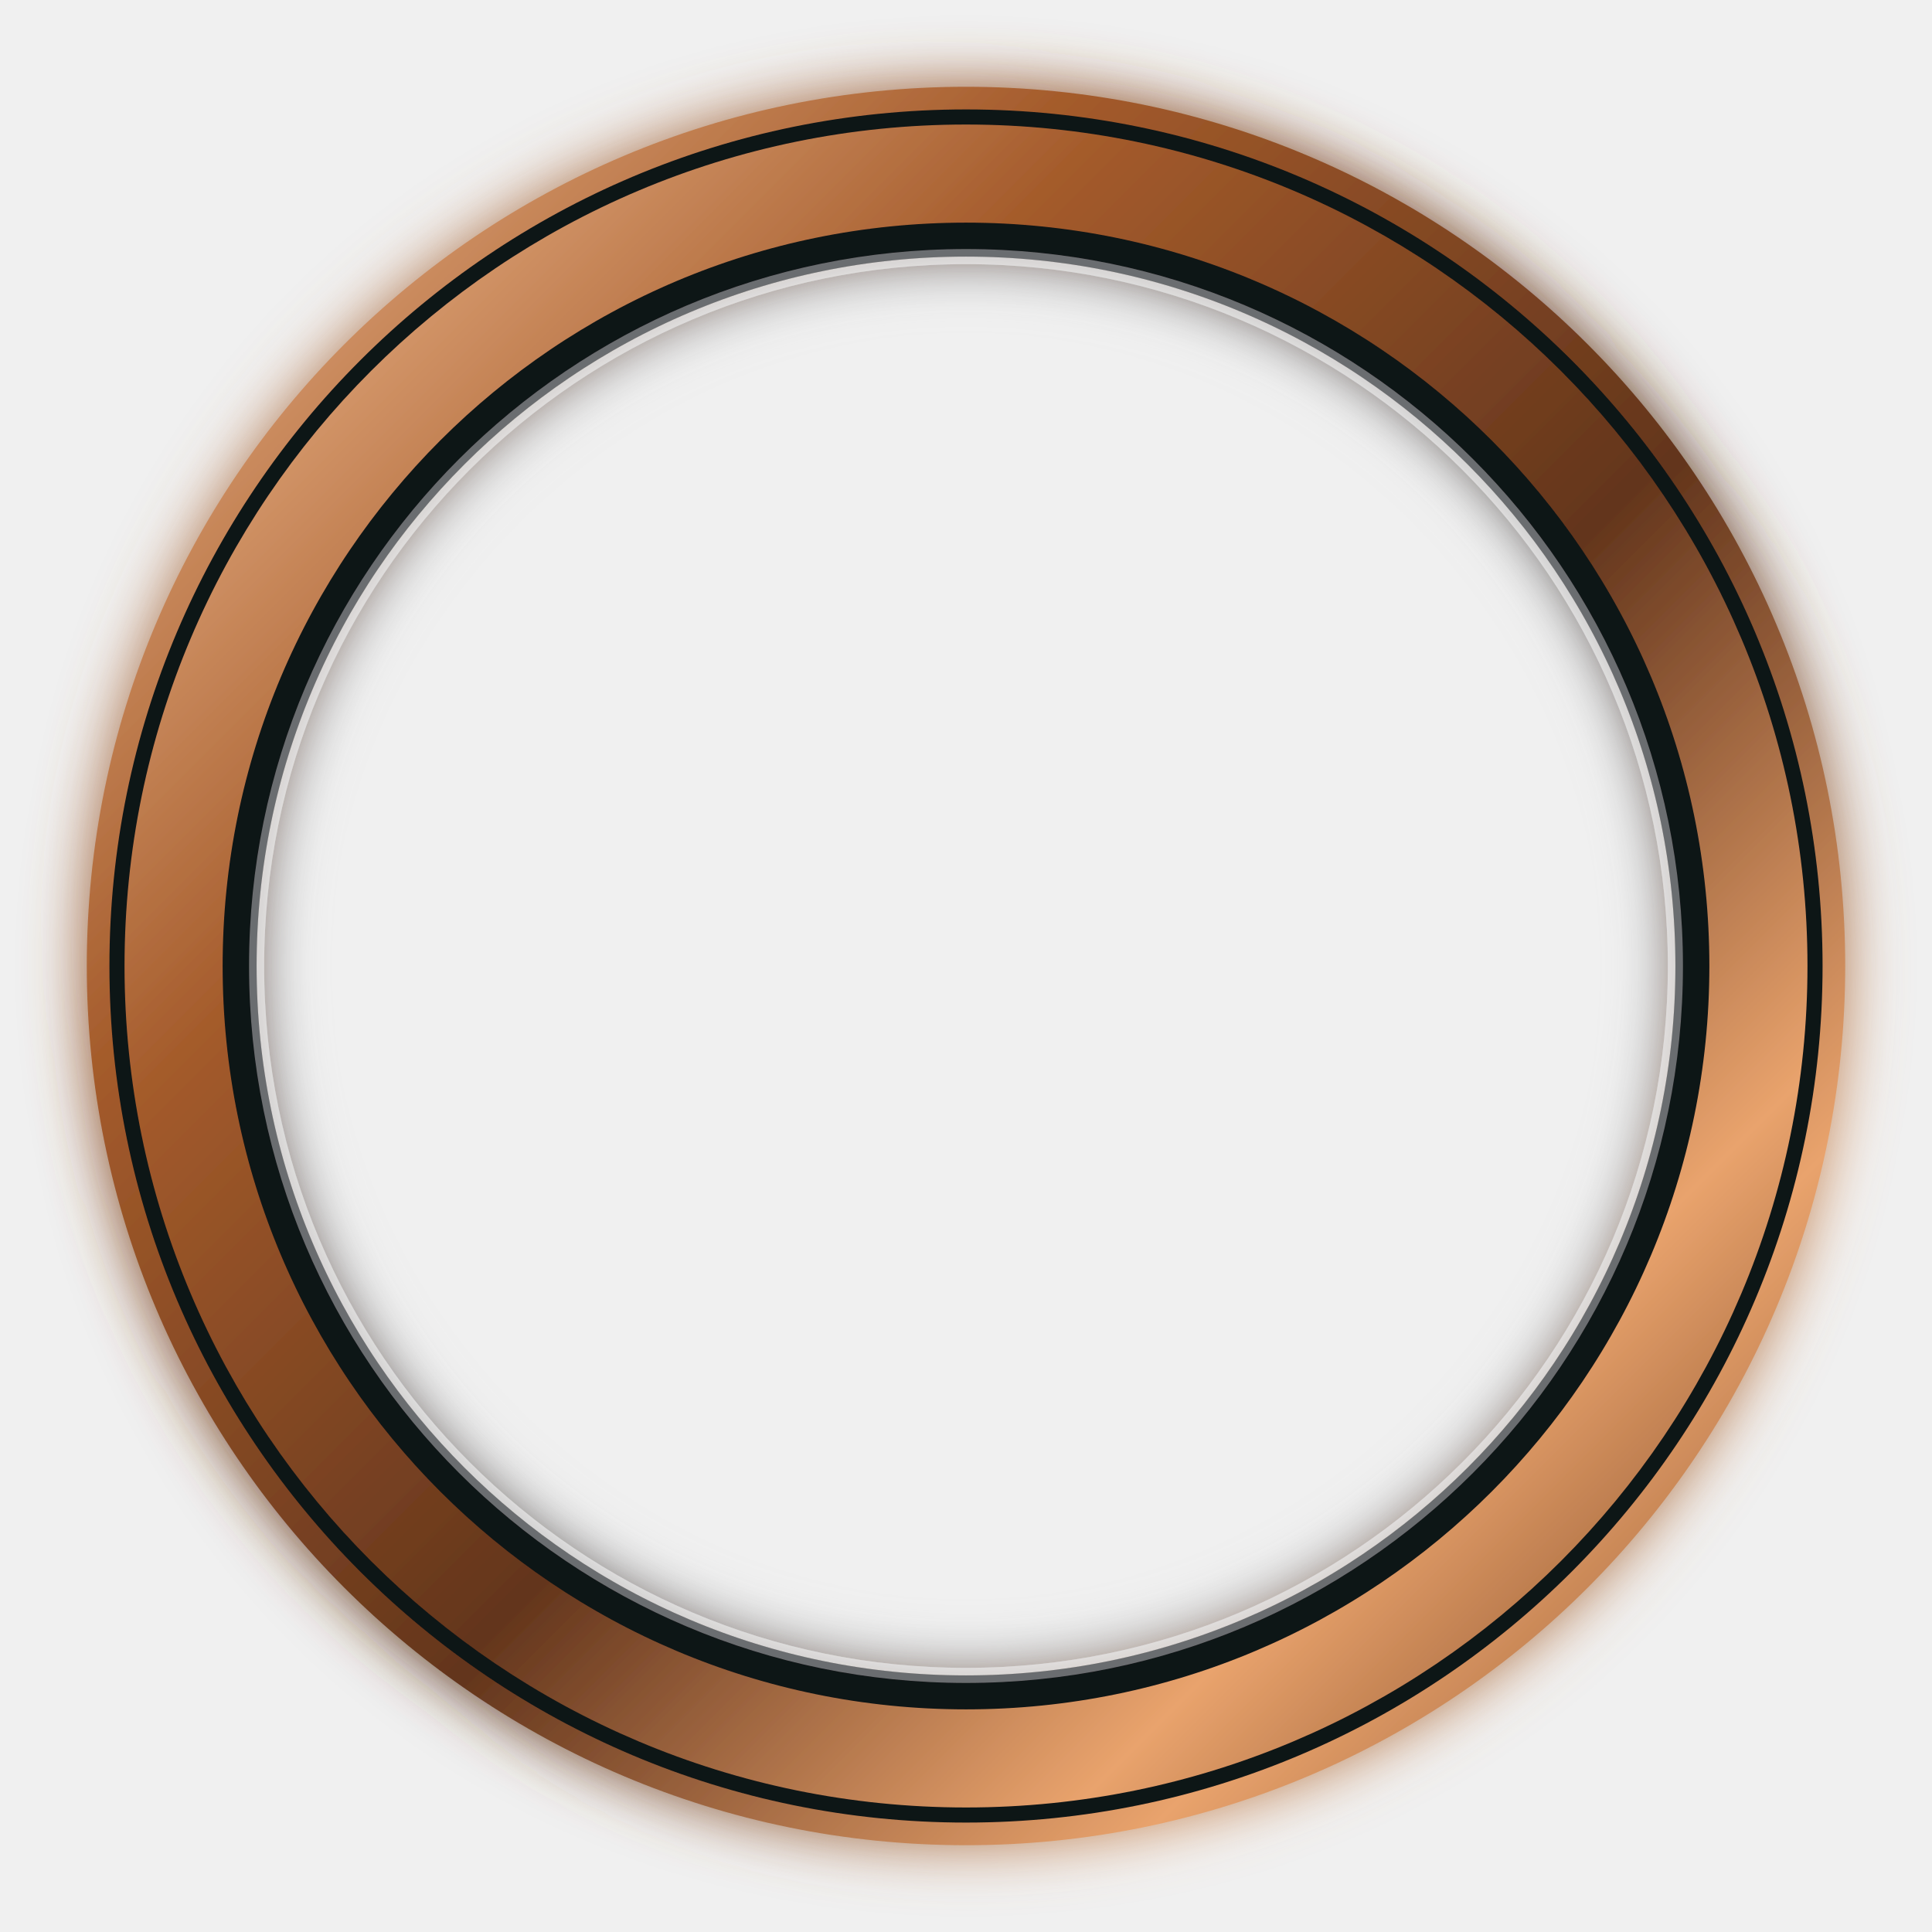
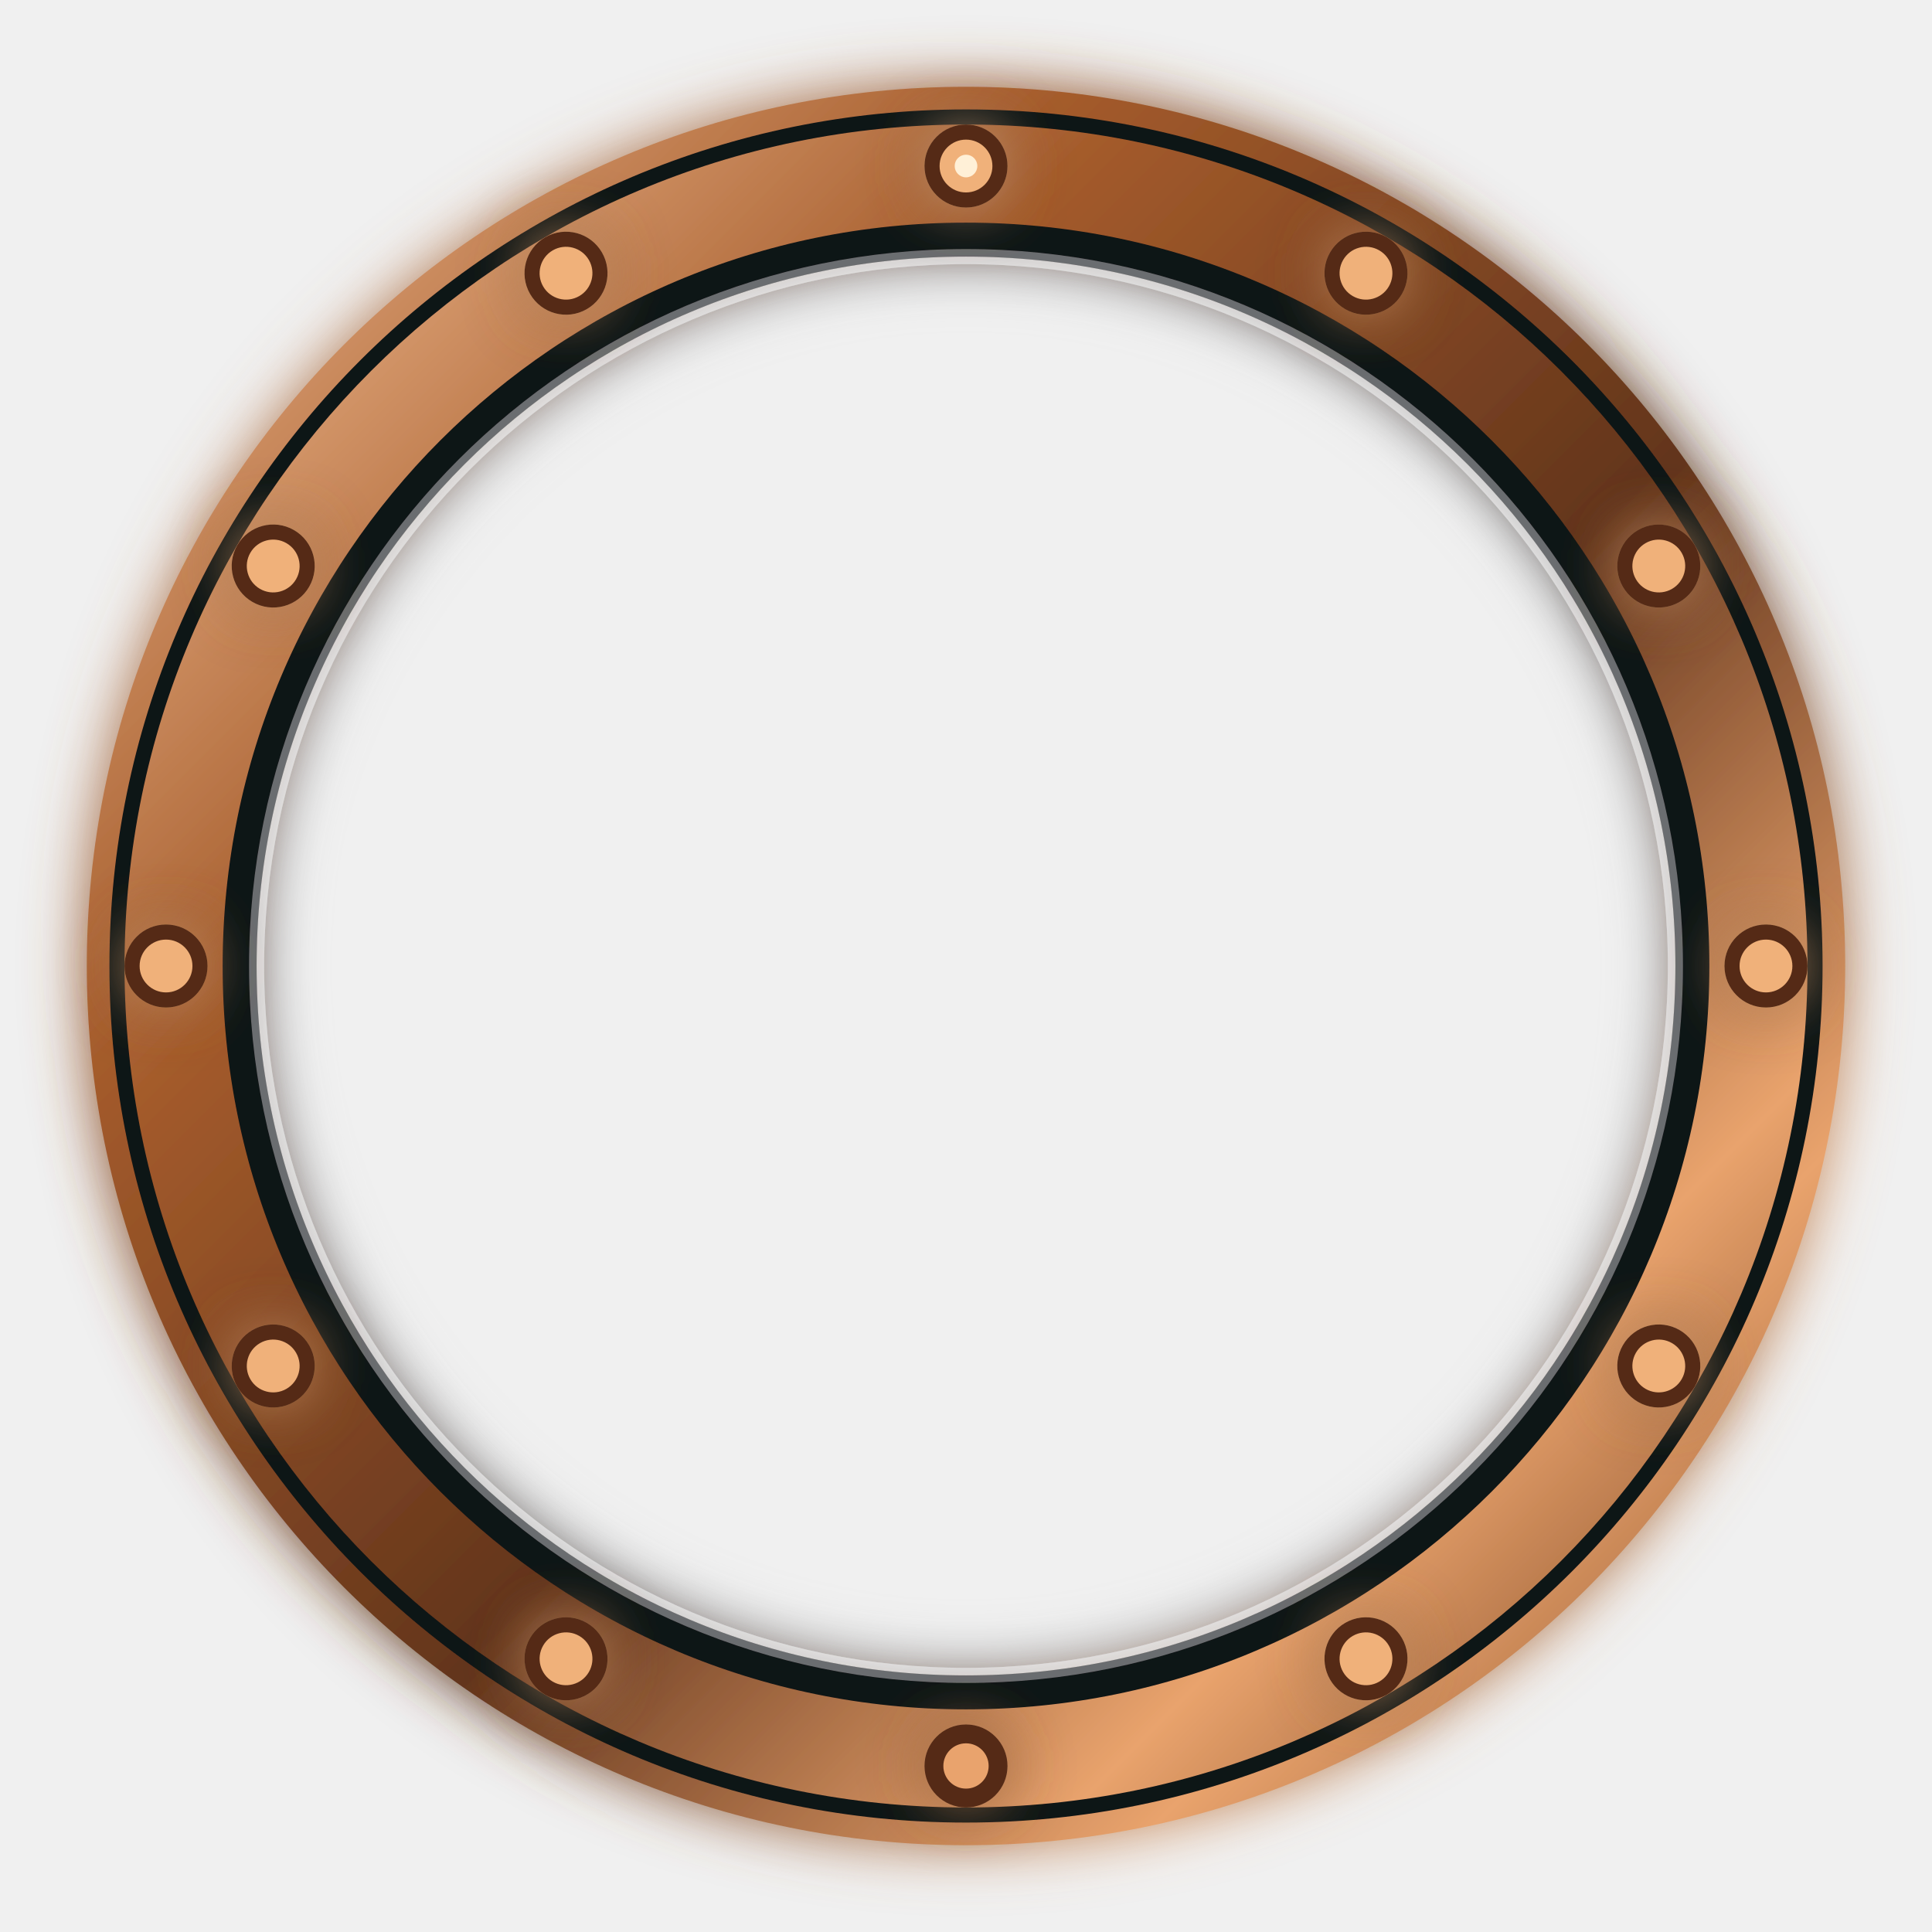
<svg xmlns="http://www.w3.org/2000/svg" viewBox="0 0 256 256">
  <defs>
    <linearGradient id="fire" x1="0" y1="0" x2="0.8" y2="1">
      <stop stop-color="#fff5a1" />
      <stop offset=".24" stop-color="#ff9d27" />
      <stop offset=".58" stop-color="#ff3b12" />
      <stop offset="1" stop-color="#7f1008" />
    </linearGradient>
    <linearGradient id="ice" x1="0" y1="0" x2="1" y2="1">
      <stop stop-color="#f4ffff" />
      <stop offset=".26" stop-color="#4be7ff" />
      <stop offset=".62" stop-color="#168bff" />
      <stop offset="1" stop-color="#2637be" />
    </linearGradient>
    <linearGradient id="metal" x1="0" y1="0" x2="1" y2="1">
      <stop stop-color="#fff" />
      <stop offset=".25" stop-color="#a9b8c3" />
      <stop offset=".52" stop-color="#35414b" />
      <stop offset=".78" stop-color="#e8f5ff" />
      <stop offset="1" stop-color="#65737e" />
    </linearGradient>
    <linearGradient id="gold" x1="0" y1="0" x2="1" y2="1">
      <stop stop-color="#fff1a5" />
      <stop offset=".25" stop-color="#e6b84c" />
      <stop offset=".55" stop-color="#8b5b12" />
      <stop offset=".8" stop-color="#ffe890" />
      <stop offset="1" stop-color="#9a6b1d" />
    </linearGradient>
    <linearGradient id="bronze" x1="0" y1="0" x2="1" y2="1">
      <stop stop-color="#f5c096" />
      <stop offset=".28" stop-color="#a45b2b" />
      <stop offset=".56" stop-color="#63351c" />
      <stop offset=".8" stop-color="#e9a36d" />
      <stop offset="1" stop-color="#78421f" />
    </linearGradient>
    <linearGradient id="diamond" x1="0" y1="0" x2="1" y2="1">
      <stop stop-color="#fff" />
      <stop offset=".25" stop-color="#8ff3ff" />
      <stop offset=".56" stop-color="#2f819c" />
      <stop offset=".8" stop-color="#e6ffff" />
      <stop offset="1" stop-color="#5dc3ee" />
    </linearGradient>
    <linearGradient id="rainbow" x1="0" y1="0" x2="1" y2="1">
      <stop stop-color="#ff294f" />
      <stop offset=".16" stop-color="#ff9c21" />
      <stop offset=".32" stop-color="#faff35" />
      <stop offset=".48" stop-color="#2dff81" />
      <stop offset=".64" stop-color="#19dfff" />
      <stop offset=".82" stop-color="#6a4dff" />
      <stop offset="1" stop-color="#ff38c7" />
    </linearGradient>
    <linearGradient id="neon" x1="0" y1="0" x2="1" y2="1">
      <stop stop-color="#ffe0ff" />
      <stop offset=".3" stop-color="#e05bff" />
      <stop offset=".7" stop-color="#7025ec" />
      <stop offset="1" stop-color="#ff8aff" />
    </linearGradient>
    <filter id="glow" x="-60%" y="-60%" width="220%" height="220%">
      <feGaussianBlur stdDeviation="4" result="blur" />
      <feMerge>
        <feMergeNode in="blur" />
        <feMergeNode in="SourceGraphic" />
      </feMerge>
    </filter>
  </defs>
  <g filter="url(#glow)">
    <circle cx="128" cy="128" r="105" fill="none" stroke="#101316" stroke-width="22" />
    <circle cx="128" cy="128" r="105" fill="none" stroke="url(#bronze)" stroke-width="13" />
    <circle cx="128" cy="128" r="115" fill="none" stroke="url(#bronze)" stroke-width="3" />
    <circle cx="128" cy="128" r="94" fill="none" stroke="#fff" stroke-opacity=".38" stroke-width="2" />
  </g>
+   <g filter="url(#glow)">
+     <circle transform="rotate(0 128 128)" cx="128" cy="22" r="4.5" fill="#f0b17a" stroke="#552b17" stroke-width="2" />
+     <circle transform="rotate(30 128 128)" cx="128" cy="22" r="4.5" fill="#f0b17a" stroke="#552b17" stroke-width="2" />
+     <circle transform="rotate(60 128 128)" cx="128" cy="22" r="4.5" fill="#f0b17a" stroke="#552b17" stroke-width="2" />
+     <circle transform="rotate(90 128 128)" cx="128" cy="22" r="4.5" fill="#f0b17a" stroke="#552b17" stroke-width="2" />
+     <circle transform="rotate(120 128 128)" cx="128" cy="22" r="4.5" fill="#f0b17a" stroke="#552b17" stroke-width="2" />
+     <circle transform="rotate(150 128 128)" cx="128" cy="22" r="4.5" fill="#f0b17a" stroke="#552b17" stroke-width="2" />
+     <circle transform="rotate(180 128 128)" cx="128" cy="22" r="4.5" fill="#f0b17a" stroke="#552b17" stroke-width="2" />
+     <circle transform="rotate(210 128 128)" cx="128" cy="22" r="4.5" fill="#f0b17a" stroke="#552b17" stroke-width="2" />
+     <circle transform="rotate(240 128 128)" cx="128" cy="22" r="4.5" fill="#f0b17a" stroke="#552b17" stroke-width="2" />
+     <circle transform="rotate(270 128 128)" cx="128" cy="22" r="4.5" fill="#f0b17a" stroke="#552b17" stroke-width="2" />
+     <circle transform="rotate(300 128 128)" cx="128" cy="22" r="4.5" fill="#f0b17a" stroke="#552b17" stroke-width="2" />
+     <circle transform="rotate(330 128 128)" cx="128" cy="22" r="4.5" fill="#f0b17a" stroke="#552b17" stroke-width="2" />
+     <circle cx="128" cy="22" r="1.5" fill="#fff0d7" />
+     <circle cx="128" cy="234" r="4" fill="#e9a36d" stroke="#552b17" stroke-width="2" />
+   </g>
</svg>
